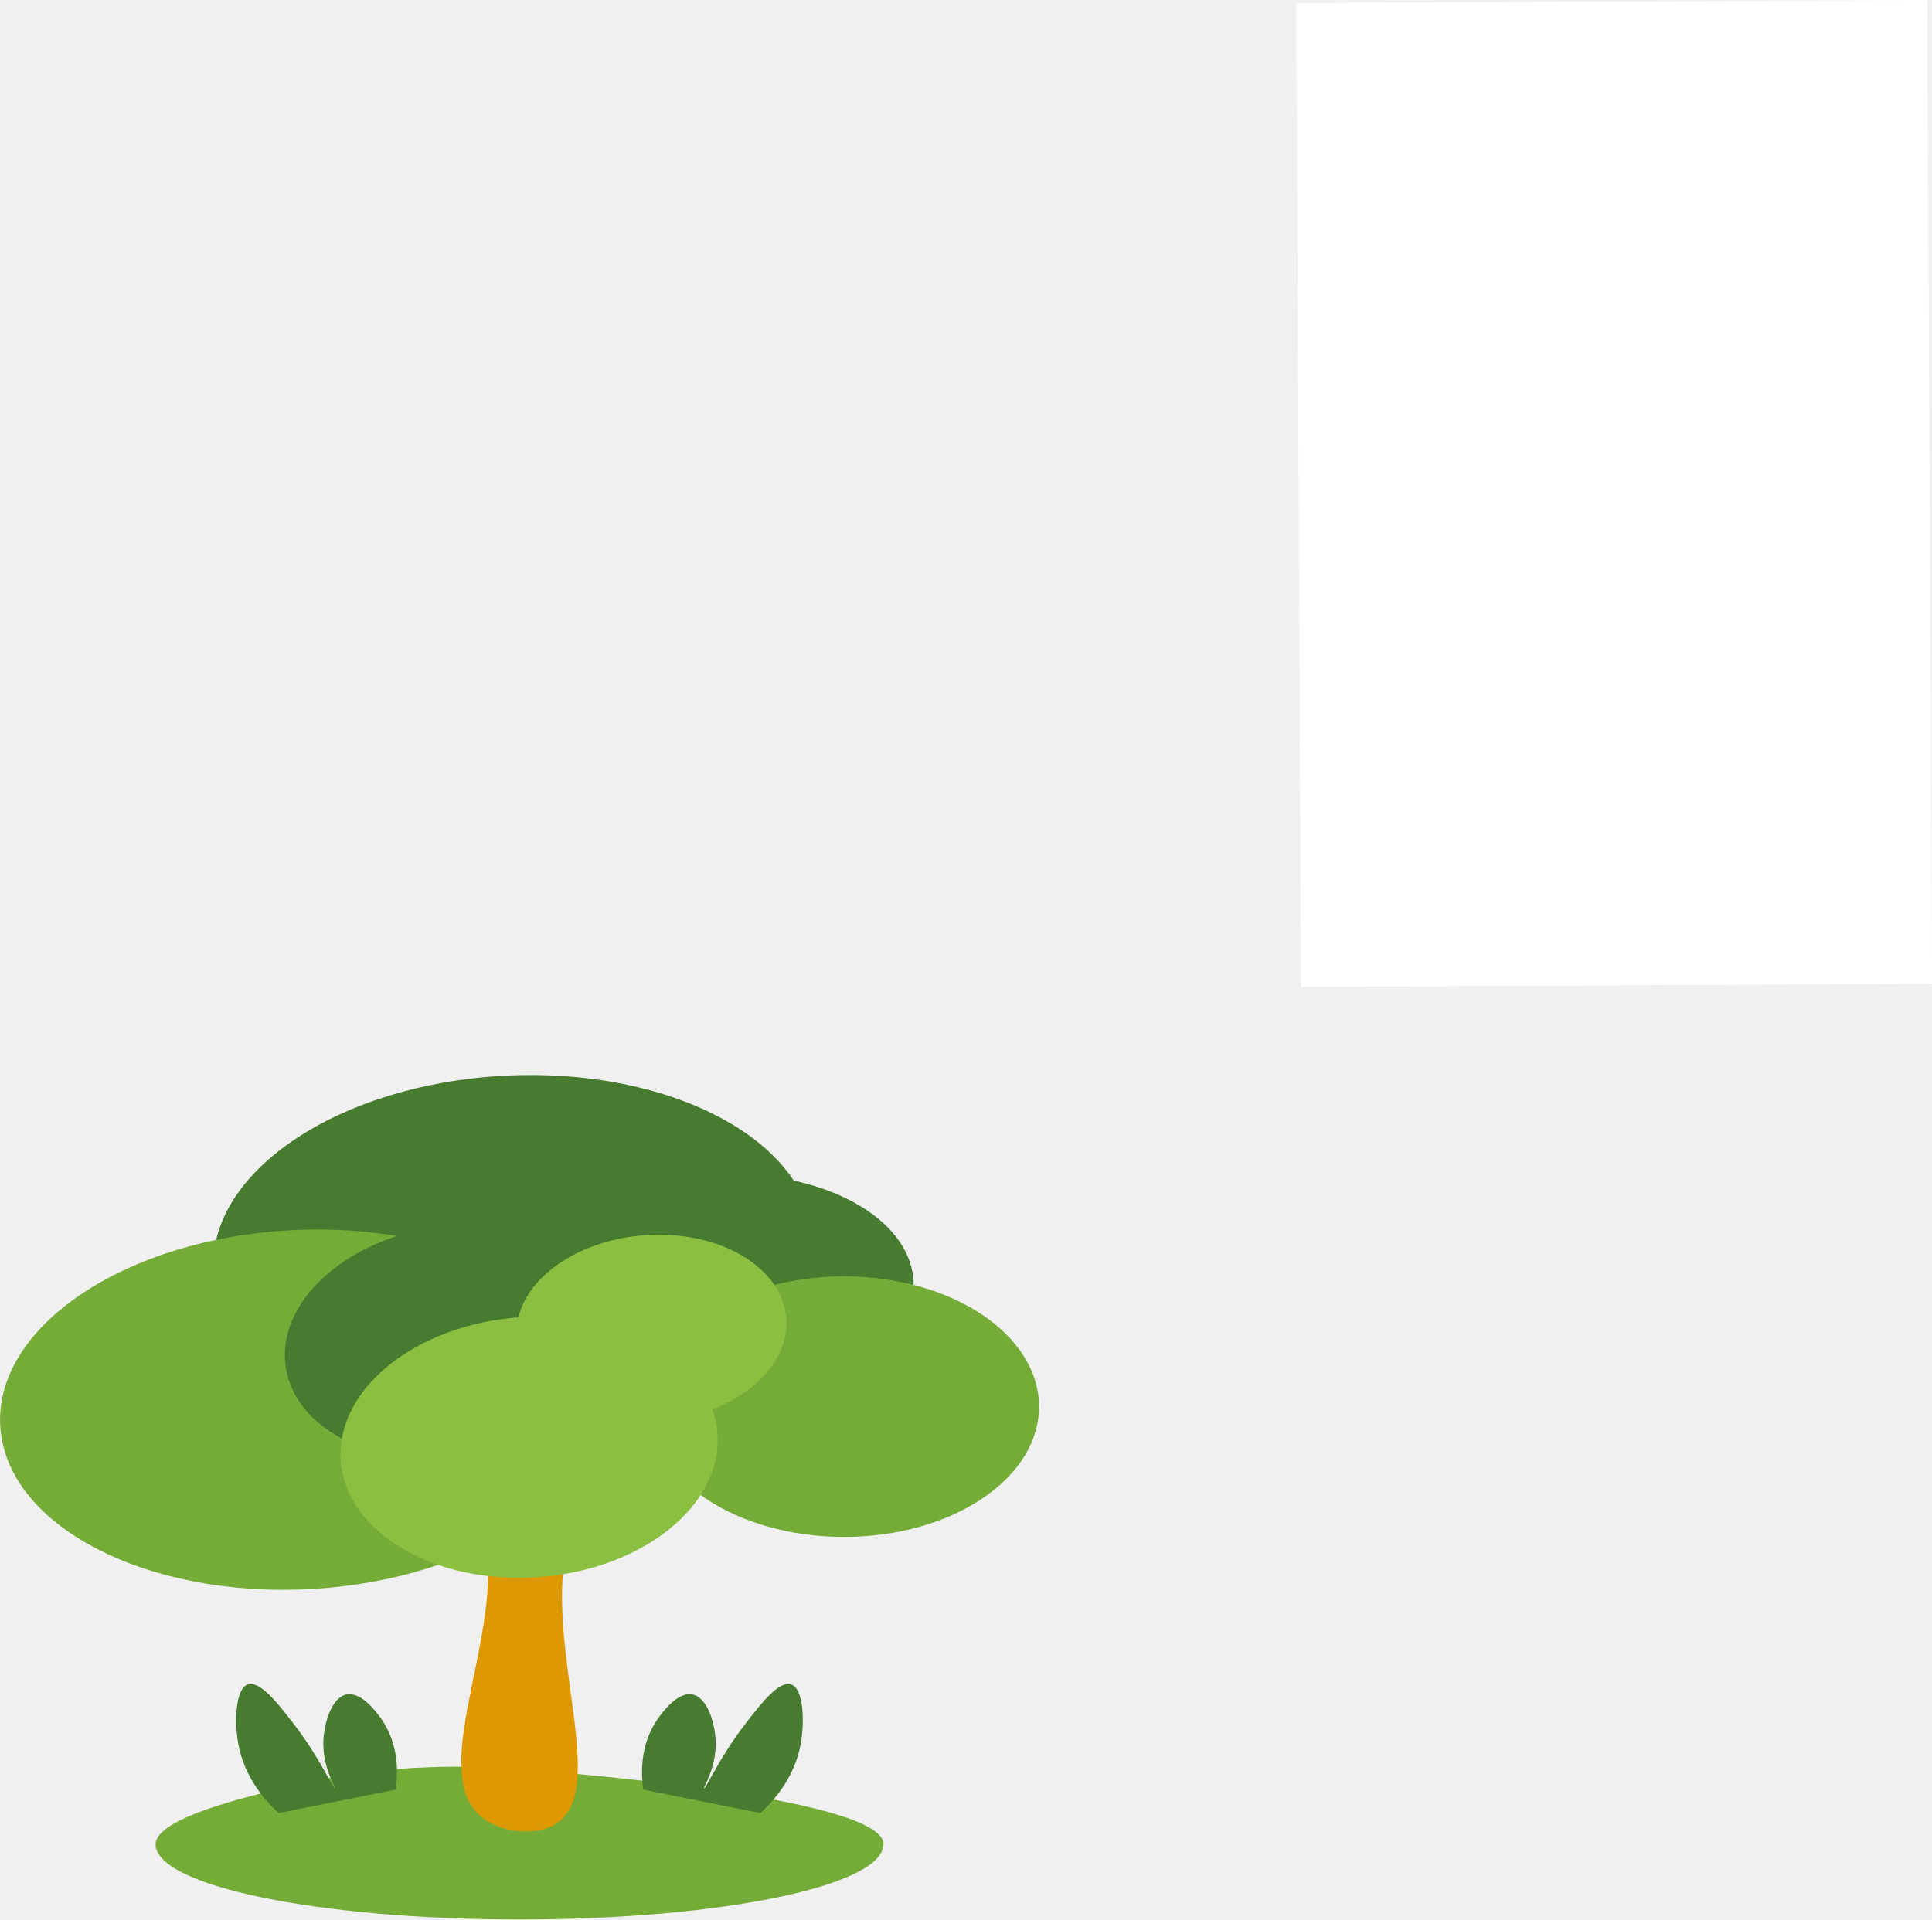
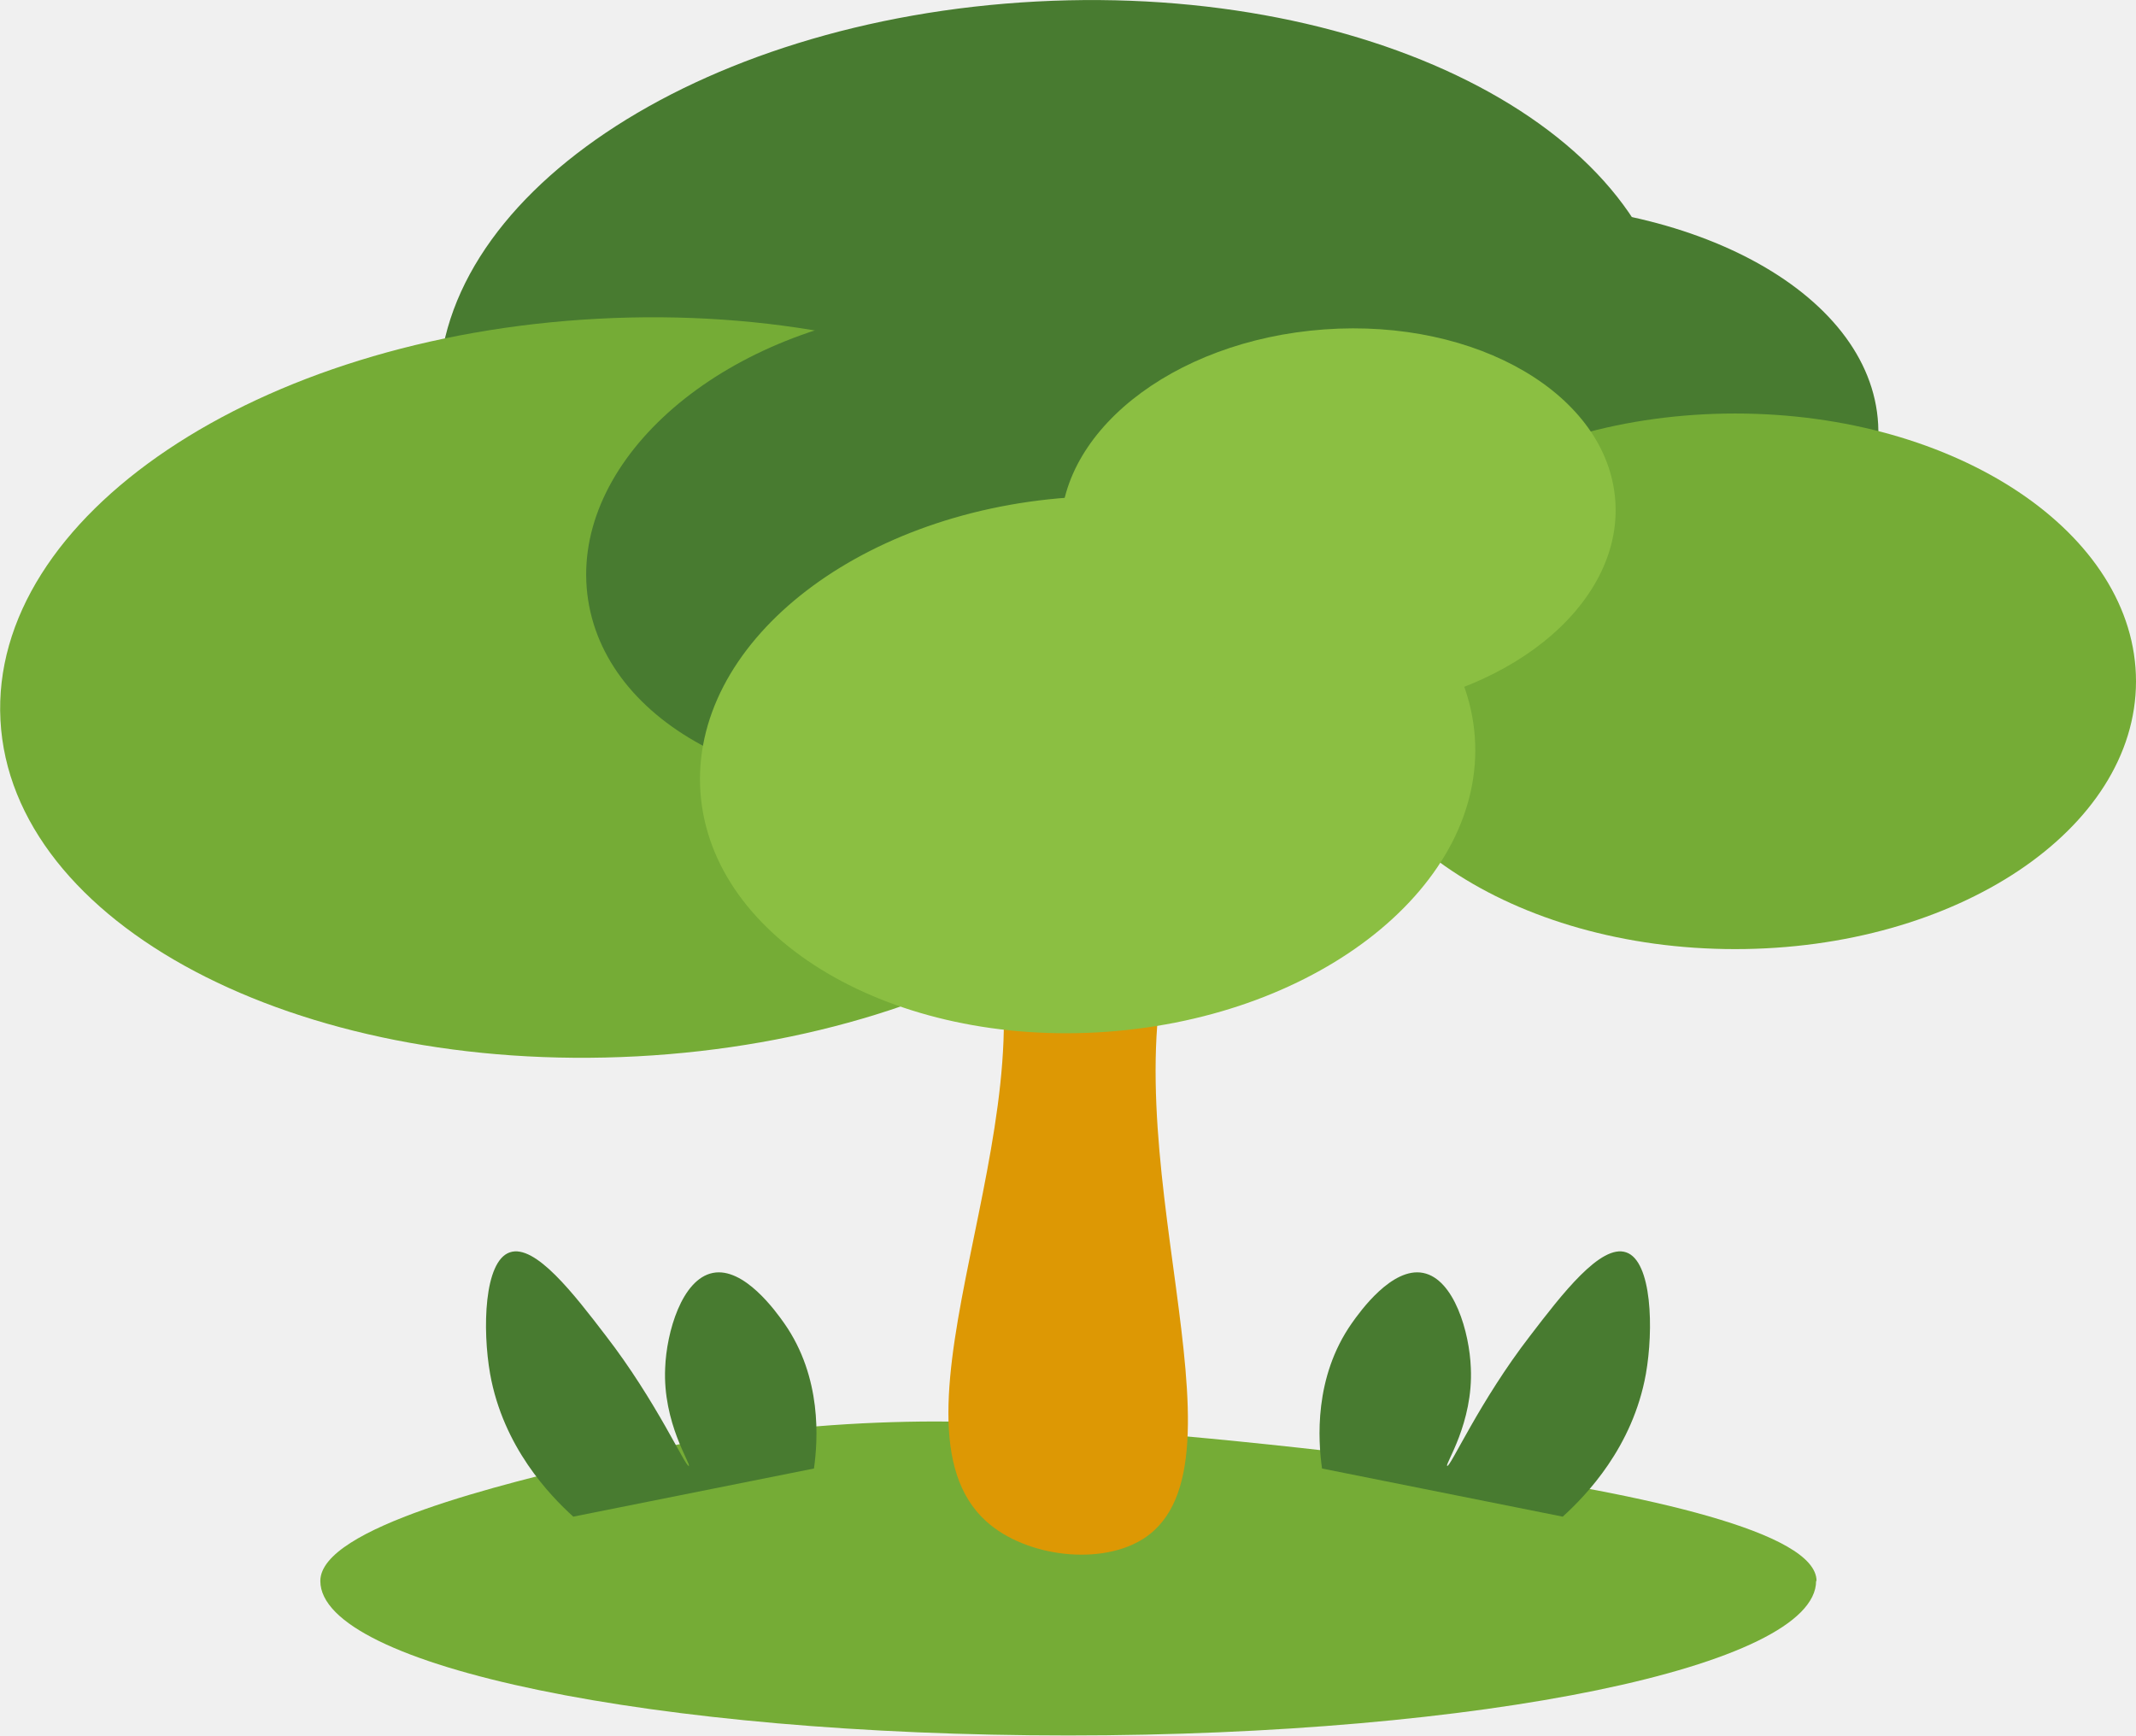
- <svg xmlns="http://www.w3.org/2000/svg" id="Capa_1" data-name="Capa 1" viewBox="0 0 90.74 90.17">
+ <svg xmlns="http://www.w3.org/2000/svg" id="Capa_1" data-name="Capa 1" viewBox="0 0 48.81 39.66">
  <defs>
    <style>
      .cls-1 {
-         fill: #75ac37;
+         fill: #75ac36;
      }

      .cls-2 {
-         fill: #fff;
+         fill: #487b30;
      }

      .cls-3 {
-         fill: #8abf41;
+         fill: #8bbf42;
      }

      .cls-4 {
-         fill: #de9801;
-       }
- 
-       .cls-5 {
-         fill: #477b2f;
+         fill: #dd9804;
      }
    </style>
  </defs>
-   <rect class="cls-2" x="60.99" y=".07" width="29.64" height="46.22" transform="translate(-.11 .37) rotate(-.28)" />
+   <path class="cls-1" d="M41.51,36.13c0-2.24-15.7-3.43-17.09-3.53-2.15-.15-5.97-.34-10.64.77-2.28.54-6.46,1.54-6.46,2.76,0,1.95,7.65,3.53,17.09,3.53,9.44,0,17.09-1.58,17.09-3.53h0Z" />
+   <path class="cls-4" d="M22.61,19.58c.68-1.12,3.54-1.14,4.25,0,.37.59.1,1.36,0,1.65-1.64,4.95,1.9,12.19-.71,13.92-.97.64-2.7.44-3.61-.38-2.57-2.31,1.53-9.2.08-13.73-.09-.25-.32-.93,0-1.47h-.01Z" />
  <g>
-     <path class="cls-1" d="M41.49,86.64c0,1.95-7.65,3.53-17.09,3.53s-17.09-1.58-17.09-3.53c0-1.22,4.18-2.22,6.46-2.76,4.67-1.11,8.49-.92,10.64-.77,1.39.1,17.09,1.29,17.09,3.53Z" />
-     <path class="cls-4" d="M22.61,70.08c-.32.54-.09,1.22,0,1.47,1.45,4.53-2.65,11.42-.08,13.73.91.82,2.64,1.02,3.61.38,2.61-1.73-.93-8.97.71-13.92.1-.29.37-1.06,0-1.65-.71-1.14-3.57-1.12-4.25,0Z" />
-     <g>
-       <path class="cls-5" d="M13.09,85.17c-.54-.49-1.6-1.59-1.9-3.26-.18-1.02-.14-2.58.45-2.78.58-.2,1.47.96,2.19,1.9,1.16,1.5,1.83,3.02,1.9,2.98.06-.03-.6-.98-.54-2.24.03-.81.38-2.03,1.09-2.17.71-.14,1.44.88,1.63,1.15.87,1.24.77,2.68.68,3.32" />
-       <path class="cls-5" d="M35.71,85.17c.54-.49,1.6-1.59,1.9-3.26.18-1.02.14-2.58-.45-2.78-.58-.2-1.47.96-2.19,1.9-1.16,1.5-1.83,3.02-1.9,2.98-.06-.03.6-.98.54-2.24-.03-.81-.38-2.03-1.09-2.17-.71-.14-1.44.88-1.63,1.15-.87,1.24-.77,2.68-.68,3.32" />
-     </g>
-     <g>
-       <ellipse class="cls-5" cx="24.12" cy="58.96" rx="14.12" ry="8.44" transform="translate(-3.08 1.36) rotate(-3.03)" />
-       <ellipse class="cls-1" cx="14.11" cy="66.22" rx="14.12" ry="8.44" transform="translate(-3.48 .84) rotate(-3.03)" />
-       <ellipse class="cls-5" cx="33.76" cy="60.68" rx="9.16" ry="5.52" transform="translate(-3.16 1.87) rotate(-3.03)" />
-       <ellipse class="cls-1" cx="39.64" cy="66.08" rx="9.16" ry="6.12" />
-       <ellipse class="cls-5" cx="21.23" cy="63.04" rx="7.89" ry="5.45" transform="translate(-9.3 3.94) rotate(-8.7)" />
-       <ellipse class="cls-3" cx="24.85" cy="67.98" rx="8.87" ry="6.12" transform="translate(-4.83 1.97) rotate(-4.13)" />
-       <ellipse class="cls-3" cx="30.59" cy="62.4" rx="6.35" ry="4.38" transform="translate(-4.41 2.36) rotate(-4.13)" />
-     </g>
+     <path class="cls-2" d="M18.6,33.56c.09-.64.19-2.08-.68-3.32-.19-.27-.92-1.29-1.63-1.15s-1.06,1.36-1.09,2.17c-.06,1.26.6,2.21.54,2.24-.07.04-.74-1.48-1.9-2.98-.72-.94-1.61-2.1-2.19-1.9-.59.2-.63,1.76-.45,2.78.3,1.67,1.36,2.77,1.9,3.26" />
+     <path class="cls-2" d="M30.21,33.56c-.09-.64-.19-2.08.68-3.32.19-.27.92-1.29,1.63-1.15.71.14,1.06,1.36,1.09,2.17.06,1.26-.6,2.21-.54,2.24.07.04.74-1.48,1.9-2.98.72-.94,1.61-2.1,2.19-1.9.59.2.63,1.76.45,2.78-.3,1.67-1.36,2.77-1.9,3.26" />
+   </g>
+   <g>
+     <ellipse class="cls-2" cx="24.13" cy="8.46" rx="14.12" ry="8.44" transform="translate(-.41 1.29) rotate(-3.03)" />
+     <ellipse class="cls-1" cx="14.11" cy="15.71" rx="14.12" ry="8.44" transform="translate(-.81 .77) rotate(-3.03)" />
+     <ellipse class="cls-2" cx="33.77" cy="10.18" rx="9.16" ry="5.52" transform="translate(-.49 1.8) rotate(-3.03)" />
+     <ellipse class="cls-1" cx="39.65" cy="15.57" rx="9.16" ry="6.12" />
+     <ellipse class="cls-2" cx="21.24" cy="12.51" rx="7.89" ry="5.45" transform="translate(-1.65 3.36) rotate(-8.7)" />
+     <ellipse class="cls-3" cx="24.85" cy="17.47" rx="8.87" ry="6.12" transform="translate(-1.19 1.84) rotate(-4.13)" />
+     <ellipse class="cls-3" cx="30.58" cy="11.9" rx="6.35" ry="4.38" transform="translate(-.78 2.23) rotate(-4.13)" />
  </g>
</svg>
